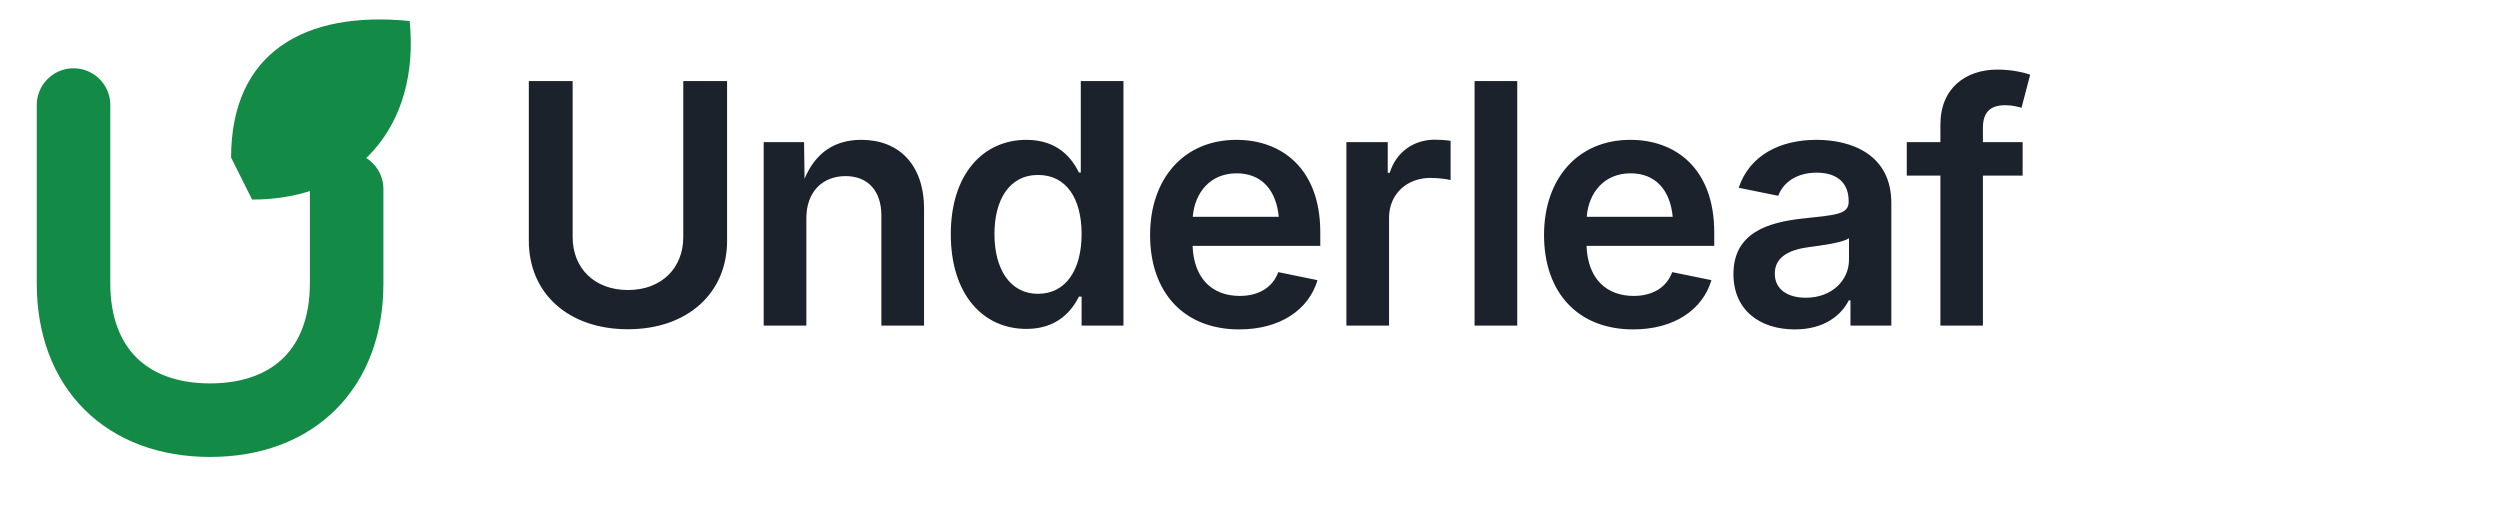
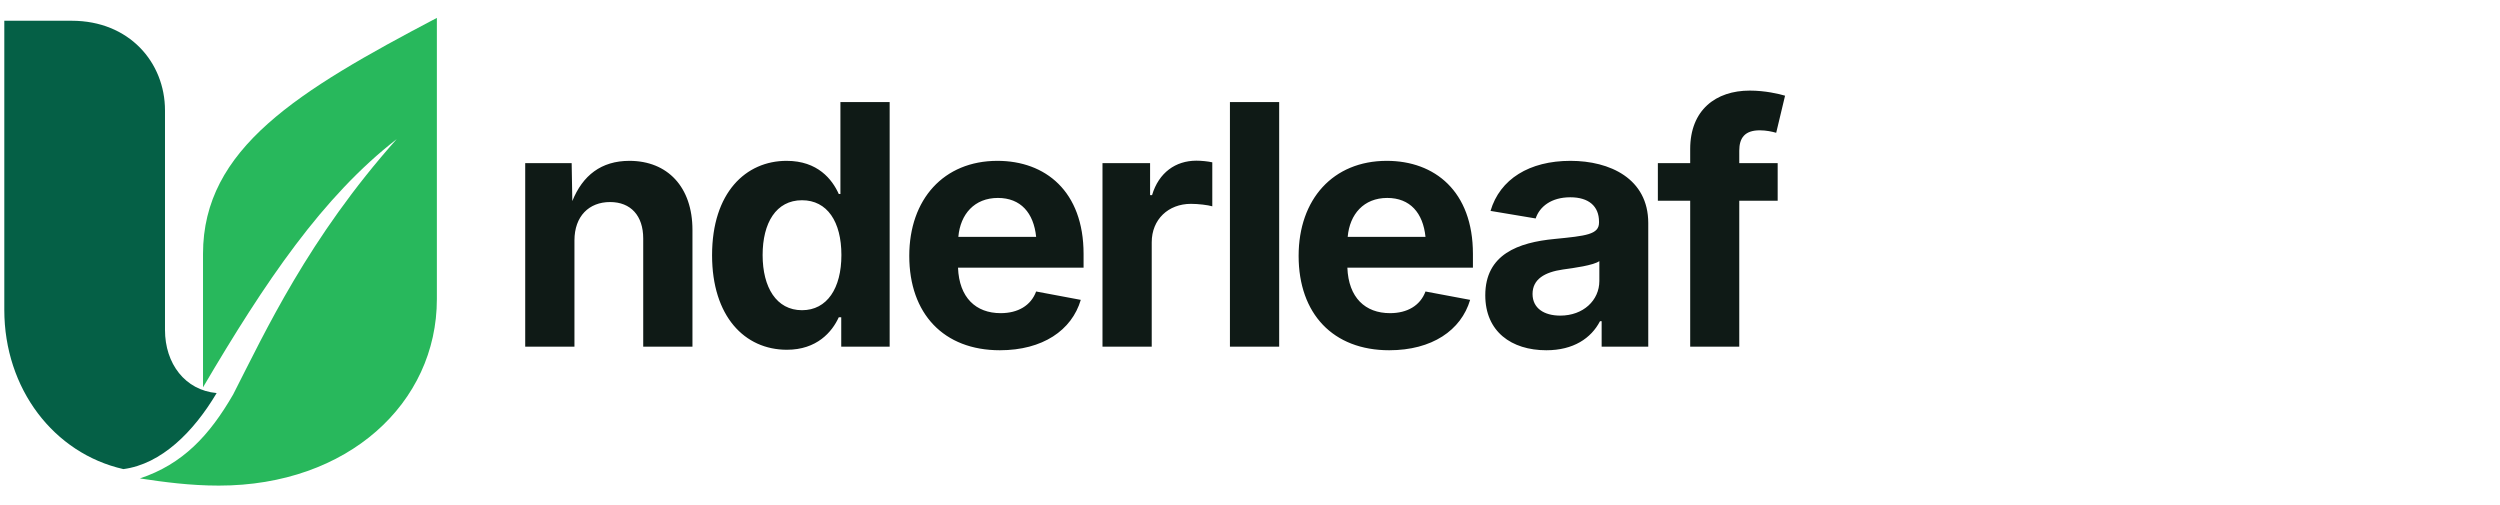
<svg xmlns="http://www.w3.org/2000/svg" width="238" height="48" viewBox="0 0 238 48" role="img" aria-label="Underleaf">
-   <path d="M7 10v17c0 8 5 13 13 13s13-5 13-13v-9" fill="none" stroke="#138a45" stroke-width="7" stroke-linecap="round" />
-   <path d="M22 15C22 5 29 1 39 2c1 10-5 17-15 17l-2-4Z" fill="#138a45" />
-   <g transform="translate(48 0)">
-     <text x="0" y="31" fill="#1b222c" font-family="Inter, Arial, sans-serif" font-size="32" font-weight="600" letter-spacing="-1">Underleaf</text>
-   </g>
+   <svg x="0" y="0" width="42" height="48" viewBox="320 318 615 663" aria-hidden="true">
+     <path d="M326 327 H420 C500 327 550 385 550 452 V758 C550 805 578 842 622 846 C590 900 545 945 492 952 C395 930 326 840 326 730 Z" fill="#056046" />
+     <path d="M929 323 V715 C929 860 805 975 625 975 C585 975 548 970 515 965 C575 945 612 905 645 848 C690 760 750 630 873 492 C770 572 690 690 603 838 V652 C603 505 735 425 929 323 Z" fill="#28B85C" />
+   </svg>
+   <text x="48" y="33" fill="#0F1A16" font-family="'Hanken Grotesk', Inter, Arial, sans-serif" font-size="32" font-weight="700" letter-spacing="-1.4">nderleaf</text>
</svg>
